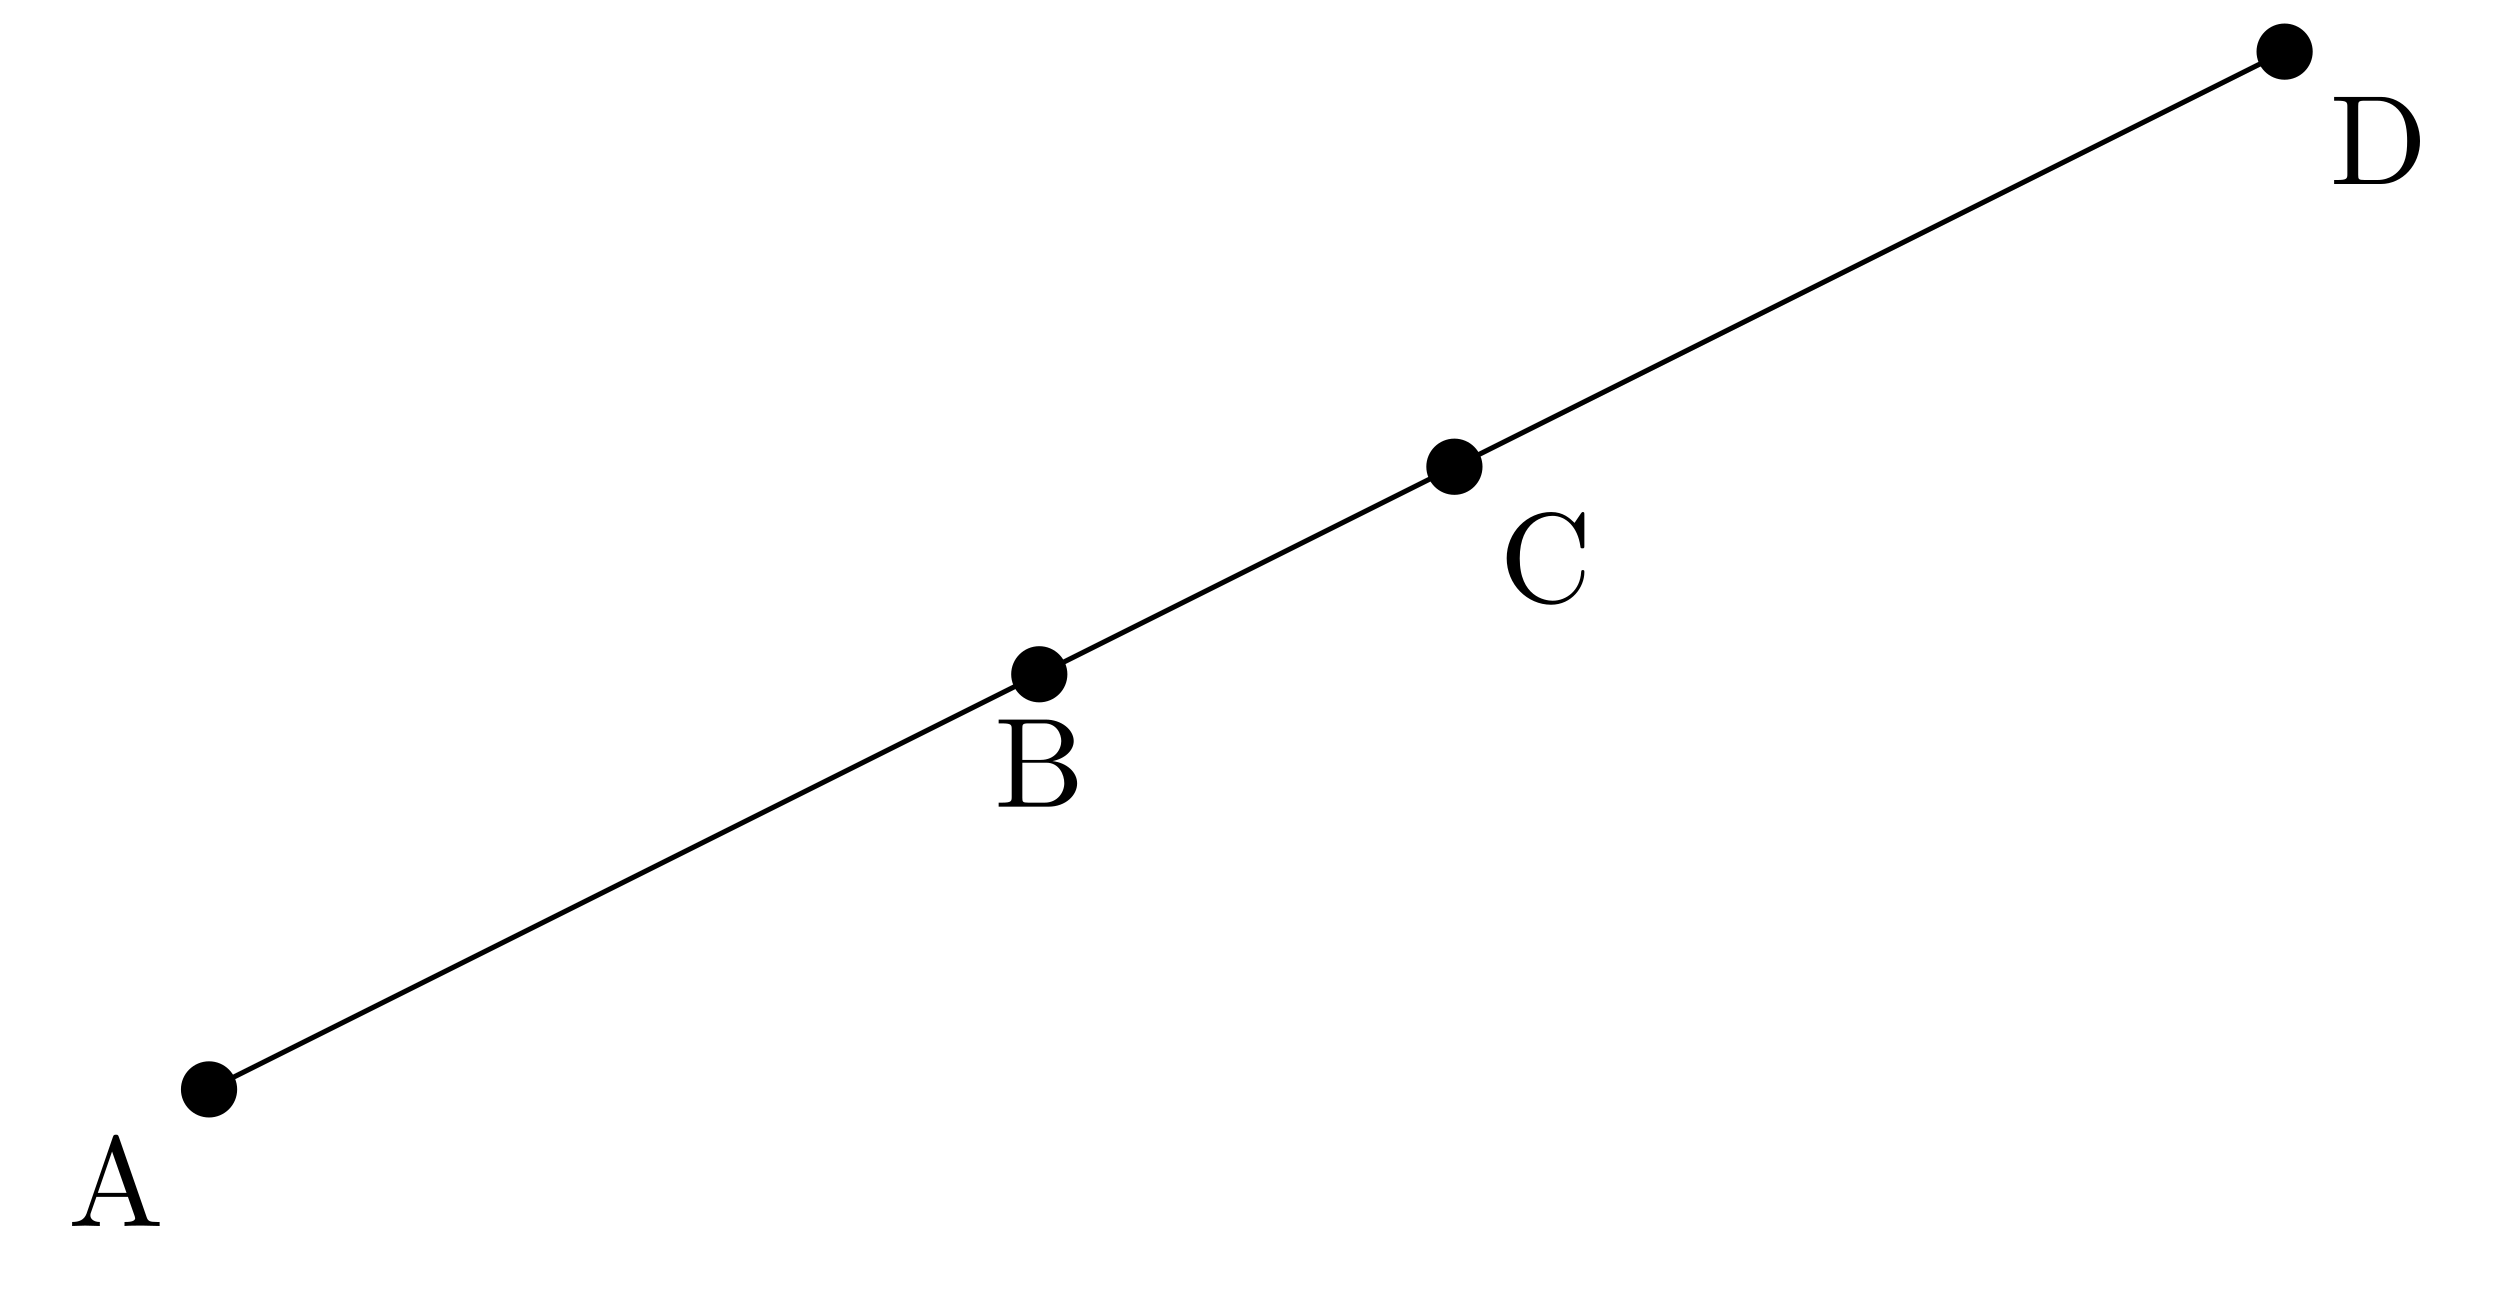
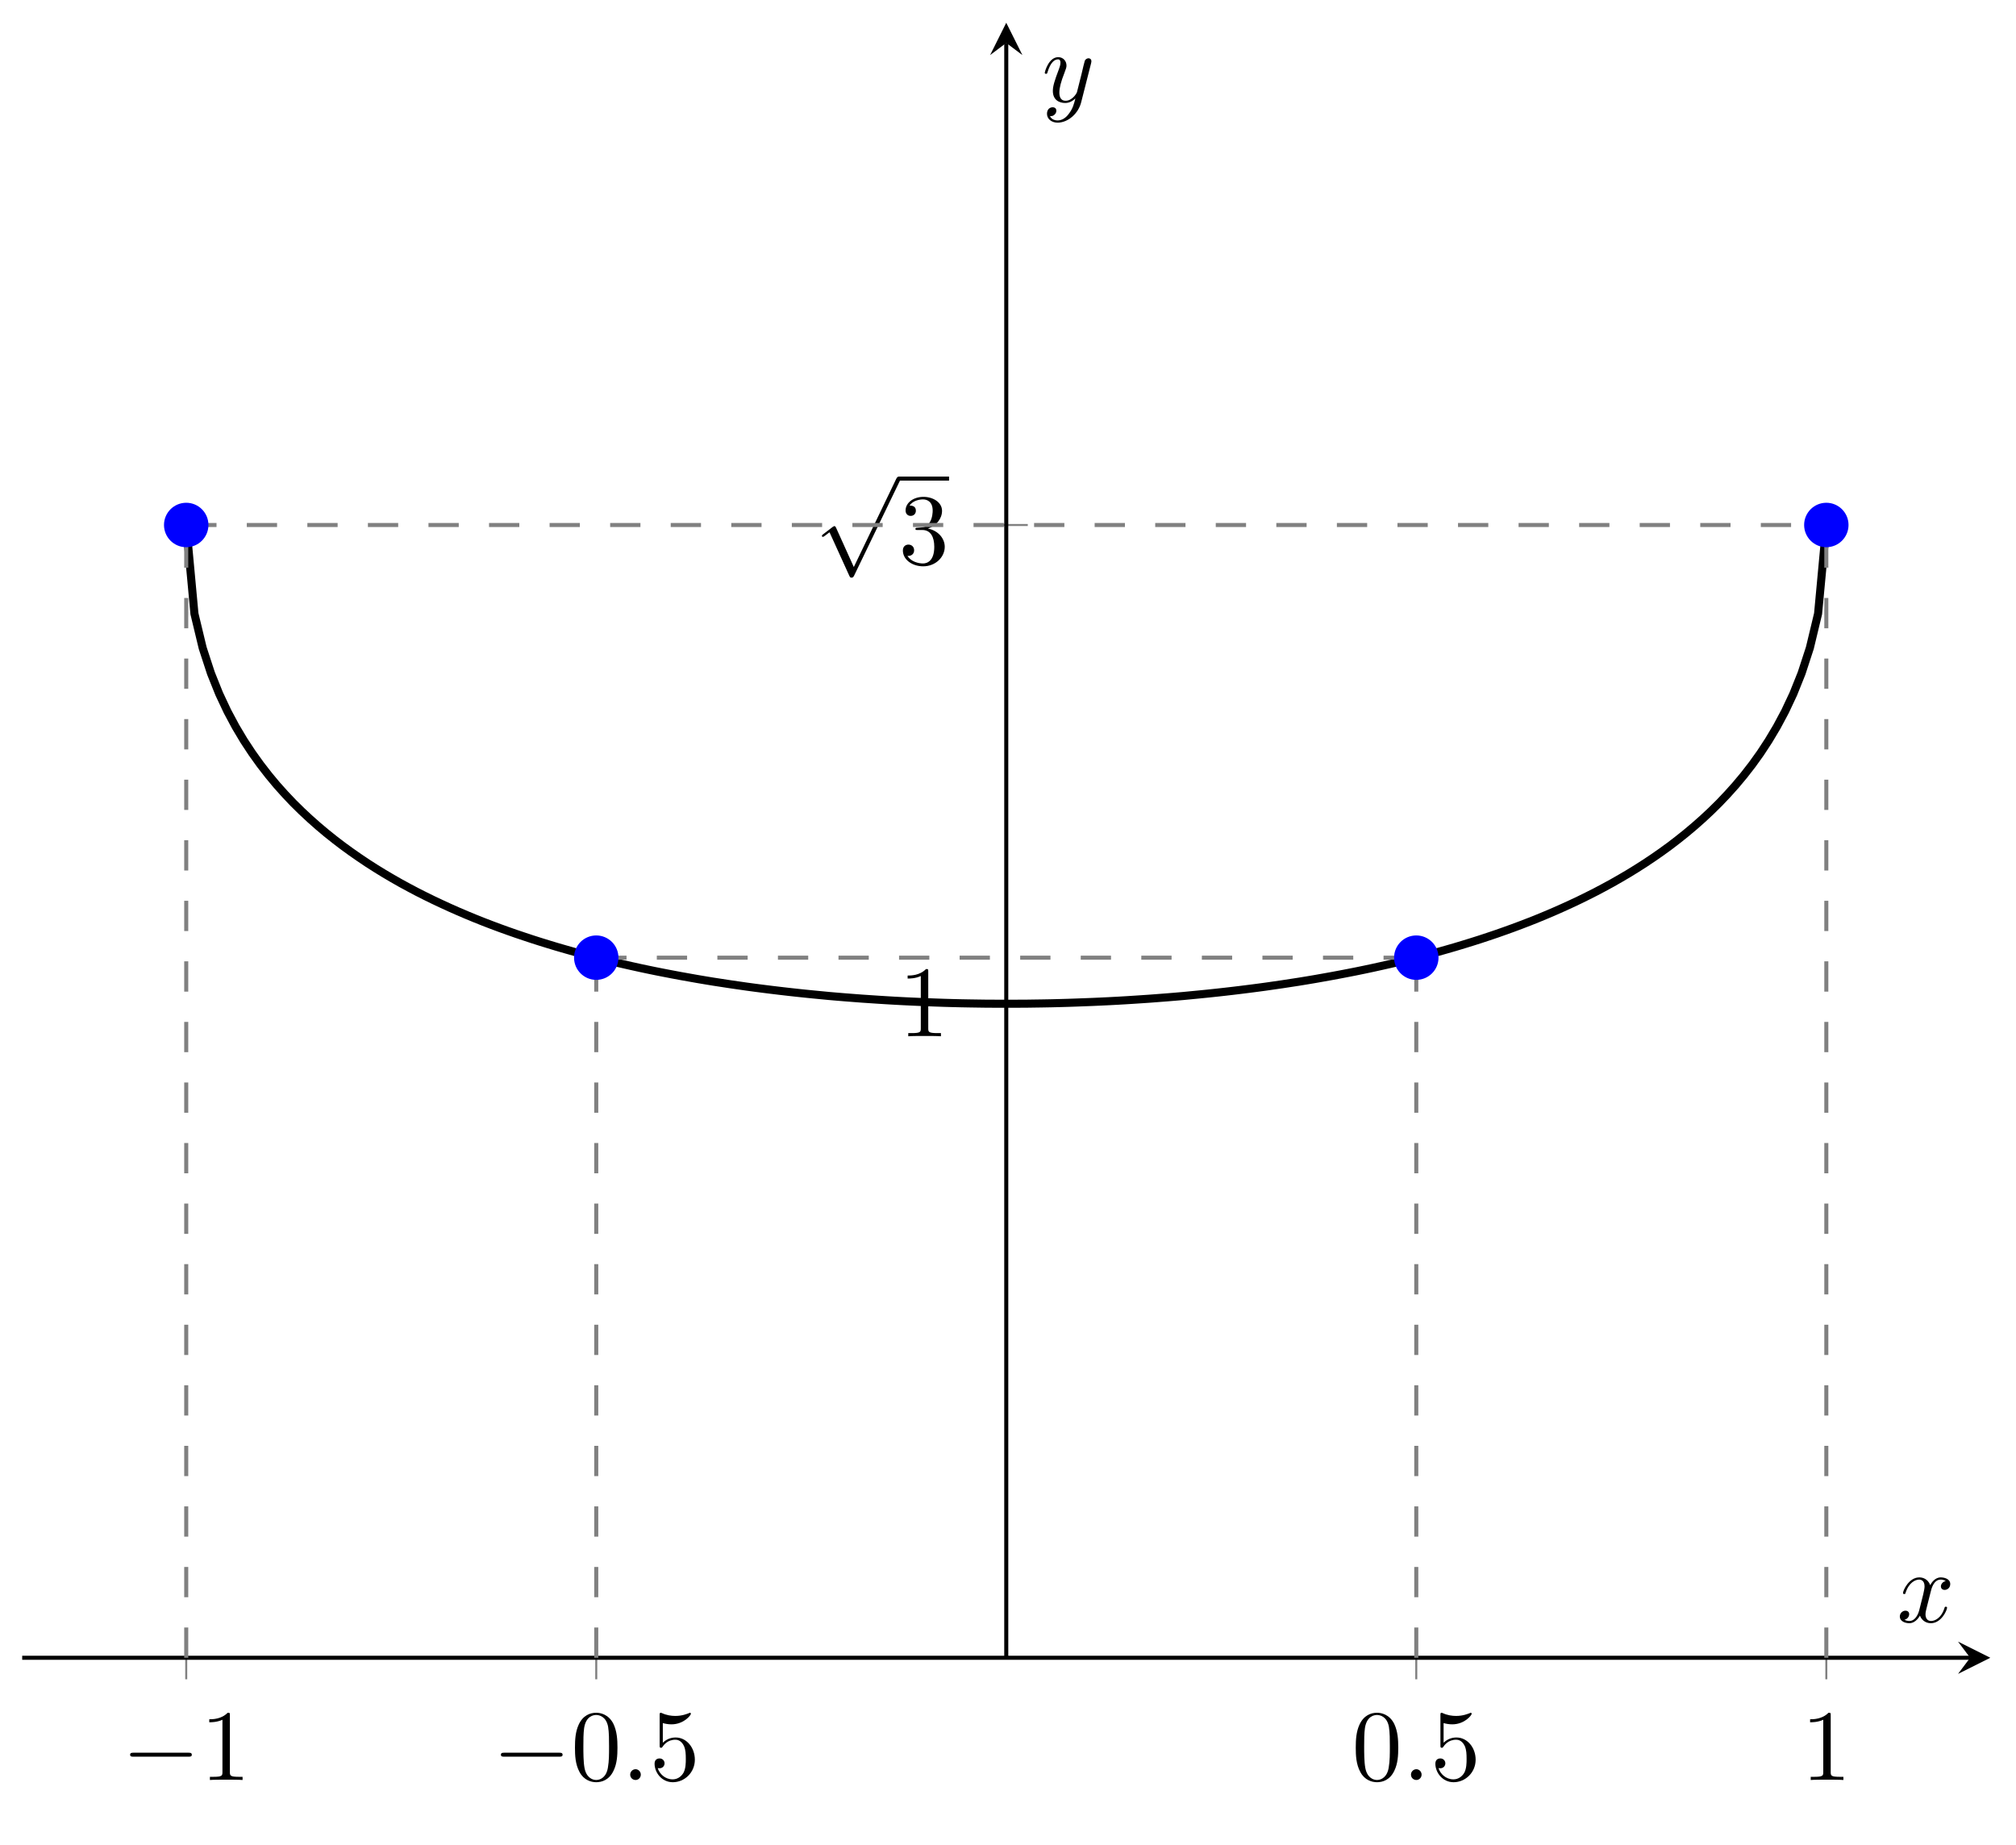
- <svg xmlns="http://www.w3.org/2000/svg" xmlns:xlink="http://www.w3.org/1999/xlink" width="194.64pt" height="100.898pt" viewBox="0 0 194.64 100.898">
+ <svg xmlns="http://www.w3.org/2000/svg" xmlns:xlink="http://www.w3.org/1999/xlink" width="198.655pt" height="181.795pt" viewBox="0 0 198.655 181.795">
  <defs>
    <g>
      <g id="glyph-0-0">
-         <path d="M 7.125 0 L 7.125 -0.312 L 6.953 -0.312 C 6.344 -0.312 6.219 -0.375 6.109 -0.703 L 3.953 -6.922 C 3.906 -7.047 3.891 -7.109 3.734 -7.109 C 3.562 -7.109 3.531 -7.062 3.484 -6.922 L 1.438 -0.969 C 1.25 -0.469 0.859 -0.312 0.312 -0.312 L 0.312 0 L 1.328 -0.031 L 2.469 0 L 2.469 -0.312 C 1.984 -0.312 1.734 -0.562 1.734 -0.812 C 1.734 -0.844 1.734 -0.938 1.75 -0.969 L 2.203 -2.266 L 4.656 -2.266 L 5.188 -0.75 C 5.203 -0.703 5.219 -0.641 5.219 -0.609 C 5.219 -0.312 4.656 -0.312 4.391 -0.312 L 4.391 0 C 4.75 -0.031 5.453 -0.031 5.828 -0.031 Z M 4.547 -2.578 L 2.312 -2.578 L 3.422 -5.797 Z M 4.547 -2.578 " />
+         <path d="M 6.562 -2.297 C 6.734 -2.297 6.906 -2.297 6.906 -2.484 C 6.906 -2.688 6.734 -2.688 6.562 -2.688 L 1.172 -2.688 C 1 -2.688 0.828 -2.688 0.828 -2.484 C 0.828 -2.297 1 -2.297 1.172 -2.297 Z M 6.562 -2.297 " />
      </g>
      <g id="glyph-0-1">
-         <path d="M 6.469 -1.812 C 6.469 -2.688 5.656 -3.422 4.547 -3.547 C 5.516 -3.734 6.203 -4.375 6.203 -5.109 C 6.203 -5.969 5.281 -6.781 4 -6.781 L 0.359 -6.781 L 0.359 -6.484 L 0.594 -6.484 C 1.359 -6.484 1.375 -6.375 1.375 -6.016 L 1.375 -0.781 C 1.375 -0.422 1.359 -0.312 0.594 -0.312 L 0.359 -0.312 L 0.359 0 L 4.25 0 C 5.578 0 6.469 -0.891 6.469 -1.812 Z M 5.234 -5.109 C 5.234 -4.469 4.75 -3.641 3.641 -3.641 L 2.203 -3.641 L 2.203 -6.078 C 2.203 -6.406 2.219 -6.484 2.688 -6.484 L 3.922 -6.484 C 4.891 -6.484 5.234 -5.641 5.234 -5.109 Z M 5.469 -1.828 C 5.469 -1.125 4.953 -0.312 3.938 -0.312 L 2.688 -0.312 C 2.219 -0.312 2.203 -0.375 2.203 -0.703 L 2.203 -3.422 L 4.078 -3.422 C 5.062 -3.422 5.469 -2.5 5.469 -1.828 Z M 5.469 -1.828 " />
+         <path d="M 3.875 8.516 L 2.125 4.641 C 2.047 4.484 2 4.484 1.969 4.484 C 1.953 4.484 1.906 4.484 1.797 4.562 L 0.859 5.281 C 0.734 5.375 0.734 5.406 0.734 5.438 C 0.734 5.484 0.75 5.547 0.828 5.547 C 0.891 5.547 1.062 5.406 1.172 5.328 C 1.219 5.281 1.375 5.172 1.484 5.094 L 3.438 9.391 C 3.516 9.562 3.562 9.562 3.656 9.562 C 3.797 9.562 3.828 9.5 3.906 9.359 L 8.422 0 C 8.484 -0.141 8.484 -0.172 8.484 -0.203 C 8.484 -0.297 8.406 -0.391 8.297 -0.391 C 8.219 -0.391 8.141 -0.344 8.062 -0.188 Z M 3.875 8.516 " />
      </g>
-       <g id="glyph-0-2">
-         <path d="M 6.609 -2.312 C 6.609 -2.422 6.609 -2.484 6.484 -2.484 C 6.375 -2.484 6.375 -2.422 6.359 -2.328 C 6.281 -0.906 5.219 -0.094 4.141 -0.094 C 3.531 -0.094 1.578 -0.422 1.578 -3.391 C 1.578 -6.359 3.516 -6.703 4.125 -6.703 C 5.203 -6.703 6.094 -5.797 6.297 -4.344 C 6.312 -4.203 6.312 -4.172 6.453 -4.172 C 6.609 -4.172 6.609 -4.203 6.609 -4.406 L 6.609 -6.766 C 6.609 -6.938 6.609 -7 6.5 -7 C 6.453 -7 6.422 -7 6.344 -6.891 L 5.844 -6.156 C 5.469 -6.516 4.969 -7 4.016 -7 C 2.156 -7 0.562 -5.422 0.562 -3.406 C 0.562 -1.344 2.172 0.219 4.016 0.219 C 5.641 0.219 6.609 -1.156 6.609 -2.312 Z M 6.609 -2.312 " />
+       <g id="glyph-1-0">
+         <path d="M 2.922 -6.375 C 2.922 -6.609 2.922 -6.625 2.703 -6.625 C 2.078 -5.984 1.203 -5.984 0.891 -5.984 L 0.891 -5.688 C 1.078 -5.688 1.672 -5.688 2.188 -5.938 L 2.188 -0.781 C 2.188 -0.422 2.156 -0.312 1.266 -0.312 L 0.953 -0.312 L 0.953 0 C 1.297 -0.031 2.156 -0.031 2.562 -0.031 C 2.953 -0.031 3.828 -0.031 4.172 0 L 4.172 -0.312 L 3.859 -0.312 C 2.953 -0.312 2.922 -0.422 2.922 -0.781 Z M 2.922 -6.375 " />
      </g>
-       <g id="glyph-0-3">
-         <path d="M 7.031 -3.344 C 7.031 -5.234 5.688 -6.781 3.984 -6.781 L 0.344 -6.781 L 0.344 -6.484 L 0.594 -6.484 C 1.344 -6.484 1.375 -6.375 1.375 -6.016 L 1.375 -0.781 C 1.375 -0.422 1.344 -0.312 0.594 -0.312 L 0.344 -0.312 L 0.344 0 L 3.984 0 C 5.656 0 7.031 -1.469 7.031 -3.344 Z M 6.031 -3.344 C 6.031 -2.234 5.844 -1.641 5.484 -1.156 C 5.281 -0.891 4.719 -0.312 3.719 -0.312 L 2.719 -0.312 C 2.25 -0.312 2.219 -0.375 2.219 -0.703 L 2.219 -6.078 C 2.219 -6.406 2.25 -6.484 2.719 -6.484 L 3.703 -6.484 C 4.328 -6.484 5.016 -6.266 5.516 -5.562 C 5.938 -4.969 6.031 -4.109 6.031 -3.344 Z M 6.031 -3.344 " />
+       <g id="glyph-1-1">
+         <path d="M 4.578 -3.188 C 4.578 -3.984 4.531 -4.781 4.188 -5.516 C 3.719 -6.469 2.906 -6.625 2.484 -6.625 C 1.891 -6.625 1.172 -6.375 0.75 -5.438 C 0.438 -4.75 0.391 -3.984 0.391 -3.188 C 0.391 -2.438 0.422 -1.547 0.844 -0.781 C 1.266 0.016 1.984 0.219 2.484 0.219 C 3.016 0.219 3.766 0.016 4.203 -0.938 C 4.531 -1.625 4.578 -2.406 4.578 -3.188 Z M 2.484 0 C 2.094 0 1.5 -0.25 1.328 -1.203 C 1.219 -1.797 1.219 -2.719 1.219 -3.297 C 1.219 -3.938 1.219 -4.594 1.297 -5.141 C 1.484 -6.312 2.234 -6.406 2.484 -6.406 C 2.812 -6.406 3.469 -6.234 3.656 -5.25 C 3.75 -4.688 3.75 -3.938 3.75 -3.297 C 3.75 -2.562 3.75 -1.875 3.641 -1.25 C 3.5 -0.297 2.922 0 2.484 0 Z M 2.484 0 " />
+       </g>
+       <g id="glyph-1-2">
+         <path d="M 4.469 -2 C 4.469 -3.188 3.656 -4.188 2.578 -4.188 C 2.094 -4.188 1.672 -4.016 1.312 -3.672 L 1.312 -5.609 C 1.516 -5.547 1.844 -5.484 2.156 -5.484 C 3.391 -5.484 4.078 -6.391 4.078 -6.516 C 4.078 -6.578 4.047 -6.625 3.984 -6.625 C 3.969 -6.625 3.953 -6.625 3.906 -6.594 C 3.703 -6.516 3.219 -6.312 2.547 -6.312 C 2.156 -6.312 1.688 -6.375 1.219 -6.594 C 1.141 -6.625 1.125 -6.625 1.109 -6.625 C 1 -6.625 1 -6.547 1 -6.375 L 1 -3.438 C 1 -3.25 1 -3.172 1.141 -3.172 C 1.219 -3.172 1.234 -3.203 1.281 -3.266 C 1.391 -3.422 1.75 -3.969 2.562 -3.969 C 3.078 -3.969 3.328 -3.5 3.406 -3.328 C 3.562 -2.953 3.578 -2.562 3.578 -2.062 C 3.578 -1.719 3.578 -1.125 3.344 -0.703 C 3.109 -0.312 2.734 -0.062 2.281 -0.062 C 1.547 -0.062 0.984 -0.594 0.812 -1.172 C 0.844 -1.172 0.875 -1.156 0.984 -1.156 C 1.312 -1.156 1.484 -1.406 1.484 -1.641 C 1.484 -1.875 1.312 -2.125 0.984 -2.125 C 0.844 -2.125 0.5 -2.062 0.5 -1.609 C 0.5 -0.75 1.188 0.219 2.297 0.219 C 3.453 0.219 4.469 -0.734 4.469 -2 Z M 4.469 -2 " />
+       </g>
+       <g id="glyph-1-3">
+         <path d="M 2.891 -3.5 C 3.703 -3.766 4.281 -4.469 4.281 -5.25 C 4.281 -6.078 3.406 -6.625 2.453 -6.625 C 1.438 -6.625 0.688 -6.031 0.688 -5.281 C 0.688 -4.953 0.906 -4.75 1.188 -4.75 C 1.5 -4.75 1.703 -4.969 1.703 -5.266 C 1.703 -5.766 1.234 -5.766 1.078 -5.766 C 1.391 -6.25 2.047 -6.375 2.406 -6.375 C 2.812 -6.375 3.359 -6.156 3.359 -5.266 C 3.359 -5.141 3.344 -4.562 3.078 -4.125 C 2.781 -3.656 2.453 -3.625 2.203 -3.609 C 2.125 -3.609 1.875 -3.578 1.812 -3.578 C 1.734 -3.578 1.656 -3.562 1.656 -3.469 C 1.656 -3.359 1.734 -3.359 1.906 -3.359 L 2.344 -3.359 C 3.156 -3.359 3.516 -2.672 3.516 -1.703 C 3.516 -0.344 2.844 -0.062 2.406 -0.062 C 1.969 -0.062 1.219 -0.234 0.875 -0.812 C 1.219 -0.766 1.531 -0.984 1.531 -1.359 C 1.531 -1.719 1.266 -1.922 0.969 -1.922 C 0.734 -1.922 0.422 -1.781 0.422 -1.344 C 0.422 -0.438 1.344 0.219 2.422 0.219 C 3.641 0.219 4.547 -0.688 4.547 -1.703 C 4.547 -2.516 3.922 -3.297 2.891 -3.5 Z M 2.891 -3.5 " />
+       </g>
+       <g id="glyph-2-0">
+         <path d="M 1.906 -0.531 C 1.906 -0.812 1.672 -1.062 1.391 -1.062 C 1.094 -1.062 0.859 -0.812 0.859 -0.531 C 0.859 -0.234 1.094 0 1.391 0 C 1.672 0 1.906 -0.234 1.906 -0.531 Z M 1.906 -0.531 " />
+       </g>
+       <g id="glyph-2-1">
+         <path d="M 3.328 -3 C 3.391 -3.266 3.609 -4.188 4.312 -4.188 C 4.359 -4.188 4.594 -4.188 4.812 -4.047 C 4.531 -4 4.328 -3.75 4.328 -3.516 C 4.328 -3.359 4.438 -3.172 4.703 -3.172 C 4.922 -3.172 5.25 -3.344 5.25 -3.75 C 5.25 -4.266 4.656 -4.406 4.312 -4.406 C 3.75 -4.406 3.391 -3.875 3.281 -3.641 C 3.031 -4.297 2.484 -4.406 2.203 -4.406 C 1.172 -4.406 0.594 -3.109 0.594 -2.859 C 0.594 -2.766 0.703 -2.766 0.719 -2.766 C 0.797 -2.766 0.828 -2.781 0.844 -2.875 C 1.188 -3.938 1.844 -4.188 2.188 -4.188 C 2.375 -4.188 2.719 -4.094 2.719 -3.516 C 2.719 -3.203 2.547 -2.531 2.188 -1.141 C 2.016 -0.531 1.672 -0.109 1.234 -0.109 C 1.172 -0.109 0.953 -0.109 0.734 -0.234 C 0.984 -0.281 1.203 -0.5 1.203 -0.781 C 1.203 -1.047 0.984 -1.125 0.844 -1.125 C 0.531 -1.125 0.281 -0.859 0.281 -0.547 C 0.281 -0.094 0.781 0.109 1.219 0.109 C 1.875 0.109 2.234 -0.594 2.266 -0.641 C 2.391 -0.281 2.75 0.109 3.344 0.109 C 4.375 0.109 4.938 -1.172 4.938 -1.422 C 4.938 -1.516 4.844 -1.516 4.812 -1.516 C 4.734 -1.516 4.703 -1.484 4.688 -1.406 C 4.359 -0.344 3.688 -0.109 3.359 -0.109 C 2.969 -0.109 2.812 -0.422 2.812 -0.766 C 2.812 -0.984 2.875 -1.203 2.984 -1.641 Z M 3.328 -3 " />
+       </g>
+       <g id="glyph-2-2">
+         <path d="M 4.844 -3.797 C 4.875 -3.938 4.875 -3.953 4.875 -4.016 C 4.875 -4.203 4.734 -4.297 4.594 -4.297 C 4.484 -4.297 4.328 -4.234 4.234 -4.078 C 4.219 -4.031 4.141 -3.719 4.094 -3.547 C 4.031 -3.281 3.969 -3.016 3.906 -2.75 L 3.453 -0.953 C 3.406 -0.812 2.984 -0.109 2.328 -0.109 C 1.828 -0.109 1.719 -0.547 1.719 -0.922 C 1.719 -1.375 1.875 -1.984 2.219 -2.859 C 2.375 -3.281 2.422 -3.391 2.422 -3.578 C 2.422 -4.031 2.094 -4.406 1.609 -4.406 C 0.656 -4.406 0.281 -2.953 0.281 -2.859 C 0.281 -2.766 0.391 -2.766 0.406 -2.766 C 0.5 -2.766 0.516 -2.781 0.562 -2.953 C 0.844 -3.875 1.234 -4.188 1.578 -4.188 C 1.656 -4.188 1.828 -4.188 1.828 -3.859 C 1.828 -3.609 1.719 -3.359 1.656 -3.172 C 1.25 -2.109 1.078 -1.547 1.078 -1.078 C 1.078 -0.188 1.703 0.109 2.297 0.109 C 2.672 0.109 3.016 -0.062 3.297 -0.344 C 3.172 0.172 3.047 0.672 2.641 1.188 C 2.391 1.531 2.016 1.828 1.547 1.828 C 1.406 1.828 0.969 1.797 0.797 1.406 C 0.953 1.406 1.078 1.406 1.219 1.281 C 1.328 1.188 1.422 1.062 1.422 0.875 C 1.422 0.562 1.156 0.531 1.062 0.531 C 0.828 0.531 0.5 0.688 0.5 1.172 C 0.5 1.672 0.938 2.047 1.547 2.047 C 2.578 2.047 3.609 1.141 3.875 0.016 Z M 4.844 -3.797 " />
      </g>
    </g>
    <clipPath id="clip-0">
-       <path clip-rule="nonzero" d="M 10 0.043 L 184 0.043 L 184 91 L 10 91 Z M 10 0.043 " />
+       <path clip-rule="nonzero" d="M 18 51 L 19 51 L 19 163.359 L 18 163.359 Z M 18 51 " />
    </clipPath>
    <clipPath id="clip-1">
-       <path clip-rule="nonzero" d="M 170 0.043 L 186 0.043 L 186 12 L 170 12 Z M 170 0.043 " />
+       <path clip-rule="nonzero" d="M 179 51 L 181 51 L 181 163.359 L 179 163.359 Z M 179 51 " />
+     </clipPath>
+     <clipPath id="clip-2">
+       <path clip-rule="nonzero" d="M 58 94 L 59 94 L 59 163.359 L 58 163.359 Z M 58 94 " />
+     </clipPath>
+     <clipPath id="clip-3">
+       <path clip-rule="nonzero" d="M 139 94 L 140 94 L 140 163.359 L 139 163.359 Z M 139 94 " />
    </clipPath>
  </defs>
-   <g clip-path="url(#clip-0)">
-     <path fill="none" stroke-width="0.399" stroke-linecap="butt" stroke-linejoin="miter" stroke="rgb(0%, 0%, 0%)" stroke-opacity="1" stroke-miterlimit="10" d="M 32.38 32.379 L 194.273 113.325 " transform="matrix(0.998154, 0, 0, -0.998154, -16.04333, 117.1357)" />
+   <path fill="none" stroke-width="0.199" stroke-linecap="butt" stroke-linejoin="miter" stroke="rgb(50%, 50%, 50%)" stroke-opacity="1" stroke-miterlimit="10" d="M 16.191 -2.126 L 16.191 2.127 M 56.664 -2.126 L 56.664 2.127 M 137.609 -2.126 L 137.609 2.127 M 178.085 -2.126 L 178.085 2.127 " transform="matrix(0.998266, 0, 0, -0.998266, 2.1882, 163.3577)" />
+   <path fill="none" stroke-width="0.199" stroke-linecap="butt" stroke-linejoin="miter" stroke="rgb(50%, 50%, 50%)" stroke-opacity="1" stroke-miterlimit="10" d="M 95.012 64.559 L 99.261 64.559 M 95.012 111.817 L 99.261 111.817 " transform="matrix(0.998266, 0, 0, -0.998266, 2.1882, 163.3577)" />
+   <path fill="none" stroke-width="0.399" stroke-linecap="butt" stroke-linejoin="miter" stroke="rgb(0%, 0%, 0%)" stroke-opacity="1" stroke-miterlimit="10" d="M -0.001 -0.002 L 192.282 -0.002 " transform="matrix(0.998266, 0, 0, -0.998266, 2.1882, 163.3577)" />
+   <path fill-rule="nonzero" fill="rgb(0%, 0%, 0%)" fill-opacity="1" d="M 196.125 163.359 L 192.941 161.766 L 194.137 163.359 L 192.941 164.949 " />
+   <path fill="none" stroke-width="0.399" stroke-linecap="butt" stroke-linejoin="miter" stroke="rgb(0%, 0%, 0%)" stroke-opacity="1" stroke-miterlimit="10" d="M 97.136 -0.002 L 97.136 159.404 " transform="matrix(0.998266, 0, 0, -0.998266, 2.1882, 163.3577)" />
+   <path fill-rule="nonzero" fill="rgb(0%, 0%, 0%)" fill-opacity="1" d="M 99.156 2.242 L 97.566 5.426 L 99.156 4.23 L 100.746 5.426 " />
+   <g fill="rgb(0%, 0%, 0%)" fill-opacity="1">
+     <use xlink:href="#glyph-0-0" x="11.995" y="175.403" />
  </g>
  <g fill="rgb(0%, 0%, 0%)" fill-opacity="1">
-     <use xlink:href="#glyph-0-0" x="5.303" y="95.451" />
+     <use xlink:href="#glyph-1-0" x="19.731" y="175.403" />
  </g>
  <g fill="rgb(0%, 0%, 0%)" fill-opacity="1">
-     <use xlink:href="#glyph-0-1" x="77.392" y="62.804" />
+     <use xlink:href="#glyph-0-0" x="48.531" y="175.403" />
  </g>
  <g fill="rgb(0%, 0%, 0%)" fill-opacity="1">
-     <use xlink:href="#glyph-0-2" x="116.743" y="46.864" />
+     <use xlink:href="#glyph-1-1" x="56.266" y="175.403" />
  </g>
  <g fill="rgb(0%, 0%, 0%)" fill-opacity="1">
-     <use xlink:href="#glyph-0-3" x="181.381" y="14.326" />
+     <use xlink:href="#glyph-2-0" x="61.239" y="175.403" />
  </g>
-   <path fill-rule="nonzero" fill="rgb(0%, 0%, 0%)" fill-opacity="1" stroke-width="0.399" stroke-linecap="butt" stroke-linejoin="miter" stroke="rgb(0%, 0%, 0%)" stroke-opacity="1" stroke-miterlimit="10" d="M 34.372 32.379 C 34.372 33.479 33.48 34.371 32.38 34.371 C 31.277 34.371 30.385 33.479 30.385 32.379 C 30.385 31.279 31.277 30.387 32.38 30.387 C 33.48 30.387 34.372 31.279 34.372 32.379 Z M 34.372 32.379 " transform="matrix(0.998154, 0, 0, -0.998154, -16.04333, 117.1357)" />
-   <path fill-rule="nonzero" fill="rgb(0%, 0%, 0%)" fill-opacity="1" stroke-width="0.399" stroke-linecap="butt" stroke-linejoin="miter" stroke="rgb(0%, 0%, 0%)" stroke-opacity="1" stroke-miterlimit="10" d="M 99.129 64.759 C 99.129 65.859 98.236 66.751 97.137 66.751 C 96.037 66.751 95.145 65.859 95.145 64.759 C 95.145 63.659 96.037 62.767 97.137 62.767 C 98.236 62.767 99.129 63.659 99.129 64.759 Z M 99.129 64.759 " transform="matrix(0.998154, 0, 0, -0.998154, -16.04333, 117.1357)" />
-   <path fill-rule="nonzero" fill="rgb(0%, 0%, 0%)" fill-opacity="1" stroke-width="0.399" stroke-linecap="butt" stroke-linejoin="miter" stroke="rgb(0%, 0%, 0%)" stroke-opacity="1" stroke-miterlimit="10" d="M 131.509 80.949 C 131.509 82.049 130.616 82.941 129.517 82.941 C 128.417 82.941 127.525 82.049 127.525 80.949 C 127.525 79.846 128.417 78.953 129.517 78.953 C 130.616 78.953 131.509 79.846 131.509 80.949 Z M 131.509 80.949 " transform="matrix(0.998154, 0, 0, -0.998154, -16.04333, 117.1357)" />
-   <path fill-rule="nonzero" fill="rgb(0%, 0%, 0%)" fill-opacity="1" d="M 179.859 4.02 C 179.859 2.922 178.969 2.031 177.871 2.031 C 176.773 2.031 175.883 2.922 175.883 4.02 C 175.883 5.117 176.773 6.008 177.871 6.008 C 178.969 6.008 179.859 5.117 179.859 4.02 Z M 179.859 4.02 " />
+   <g fill="rgb(0%, 0%, 0%)" fill-opacity="1">
+     <use xlink:href="#glyph-1-2" x="64.001" y="175.403" />
+   </g>
+   <g fill="rgb(0%, 0%, 0%)" fill-opacity="1">
+     <use xlink:href="#glyph-1-1" x="133.205" y="175.403" />
+   </g>
+   <g fill="rgb(0%, 0%, 0%)" fill-opacity="1">
+     <use xlink:href="#glyph-2-0" x="138.177" y="175.403" />
+   </g>
+   <g fill="rgb(0%, 0%, 0%)" fill-opacity="1">
+     <use xlink:href="#glyph-1-2" x="140.939" y="175.403" />
+   </g>
+   <g fill="rgb(0%, 0%, 0%)" fill-opacity="1">
+     <use xlink:href="#glyph-1-0" x="177.475" y="175.403" />
+   </g>
+   <g fill="rgb(0%, 0%, 0%)" fill-opacity="1">
+     <use xlink:href="#glyph-1-0" x="88.547" y="102.116" />
+   </g>
+   <g fill="rgb(0%, 0%, 0%)" fill-opacity="1">
+     <use xlink:href="#glyph-0-1" x="80.259" y="47.36" />
+   </g>
+   <path fill="none" stroke-width="0.398" stroke-linecap="butt" stroke-linejoin="miter" stroke="rgb(0%, 0%, 0%)" stroke-opacity="1" stroke-miterlimit="10" d="M -0 0.001 L 4.981 0.001 " transform="matrix(0.998266, 0, 0, -0.998266, 88.54722, 47.16145)" />
+   <g fill="rgb(0%, 0%, 0%)" fill-opacity="1">
+     <use xlink:href="#glyph-1-3" x="88.547" y="55.587" />
+   </g>
+   <path fill="none" stroke-width="0.797" stroke-linecap="butt" stroke-linejoin="miter" stroke="rgb(0%, 0%, 0%)" stroke-opacity="1" stroke-miterlimit="10" d="M 16.191 111.817 L 17.001 103.06 L 17.815 99.679 L 18.629 97.186 L 19.443 95.155 L 20.257 93.422 L 21.071 91.9 L 21.885 90.534 L 22.699 89.298 L 23.513 88.163 L 24.327 87.114 L 25.137 86.14 L 25.951 85.232 L 26.764 84.375 L 27.578 83.573 L 28.392 82.814 L 29.206 82.094 L 30.02 81.409 L 30.834 80.759 L 31.648 80.137 L 32.462 79.546 L 33.276 78.979 L 34.086 78.435 L 34.9 77.915 L 35.714 77.414 L 36.527 76.936 L 37.341 76.471 L 38.155 76.029 L 38.969 75.598 L 39.783 75.187 L 40.597 74.788 L 41.411 74.405 L 42.221 74.033 L 43.035 73.673 L 43.849 73.325 L 44.663 72.988 L 45.477 72.663 L 46.29 72.35 L 47.104 72.045 L 47.918 71.752 L 48.732 71.466 L 49.546 71.192 L 50.36 70.922 L 51.17 70.664 L 51.984 70.413 L 52.798 70.167 L 53.612 69.932 L 54.426 69.701 L 55.24 69.482 L 56.054 69.267 L 56.867 69.056 L 58.495 68.656 L 59.309 68.469 L 60.119 68.285 L 60.933 68.105 L 61.747 67.932 L 62.561 67.764 L 63.375 67.604 L 64.189 67.447 L 65.003 67.295 L 66.63 67.005 L 67.444 66.868 L 68.254 66.735 L 69.882 66.485 L 71.51 66.25 L 72.324 66.14 L 73.138 66.035 L 73.952 65.933 L 74.766 65.835 L 75.58 65.741 L 76.393 65.651 L 77.203 65.565 L 78.017 65.483 L 79.645 65.326 L 80.459 65.256 L 81.273 65.189 L 82.901 65.064 L 84.529 64.955 L 85.343 64.904 L 86.153 64.857 L 86.966 64.814 L 87.78 64.775 L 88.594 64.739 L 90.222 64.677 L 91.036 64.649 L 91.85 64.626 L 92.664 64.606 L 93.478 64.591 L 94.288 64.579 L 95.102 64.567 L 96.729 64.559 L 97.543 64.559 L 99.171 64.567 L 100.799 64.591 L 101.613 64.606 L 102.427 64.626 L 103.237 64.649 L 104.051 64.677 L 105.679 64.739 L 106.493 64.775 L 107.306 64.814 L 108.12 64.857 L 108.934 64.904 L 109.748 64.955 L 110.562 65.009 L 111.372 65.064 L 113 65.189 L 113.814 65.256 L 114.628 65.326 L 116.256 65.483 L 117.069 65.565 L 117.883 65.651 L 118.697 65.741 L 119.511 65.835 L 120.321 65.933 L 121.135 66.035 L 121.949 66.14 L 122.763 66.25 L 124.391 66.485 L 126.019 66.735 L 126.832 66.868 L 127.646 67.005 L 128.46 67.15 L 129.27 67.295 L 130.084 67.447 L 130.898 67.604 L 131.712 67.764 L 132.526 67.932 L 133.34 68.105 L 134.154 68.285 L 134.968 68.469 L 135.782 68.656 L 136.595 68.856 L 137.405 69.056 L 138.219 69.267 L 139.033 69.482 L 139.847 69.701 L 140.661 69.932 L 141.475 70.167 L 142.289 70.413 L 143.103 70.664 L 143.917 70.922 L 144.731 71.192 L 145.545 71.466 L 146.355 71.752 L 147.169 72.045 L 147.982 72.35 L 148.796 72.663 L 149.61 72.988 L 150.424 73.325 L 151.238 73.673 L 152.052 74.033 L 152.866 74.405 L 153.68 74.788 L 154.49 75.187 L 155.304 75.598 L 156.118 76.029 L 156.932 76.471 L 157.745 76.936 L 158.559 77.414 L 159.373 77.915 L 160.187 78.435 L 161.001 78.979 L 161.815 79.546 L 162.629 80.137 L 163.439 80.759 L 164.253 81.409 L 165.067 82.094 L 165.881 82.814 L 166.695 83.573 L 167.508 84.375 L 168.322 85.232 L 169.136 86.14 L 169.95 87.114 L 170.764 88.163 L 171.578 89.298 L 172.388 90.534 L 173.202 91.9 L 174.016 93.422 L 174.83 95.155 L 175.644 97.186 L 176.458 99.679 L 177.271 103.06 L 178.085 111.817 " transform="matrix(0.998266, 0, 0, -0.998266, 2.1882, 163.3577)" />
+   <g clip-path="url(#clip-0)">
+     <path fill="none" stroke-width="0.399" stroke-linecap="butt" stroke-linejoin="miter" stroke="rgb(50%, 50%, 50%)" stroke-opacity="1" stroke-dasharray="2.989 2.989" stroke-miterlimit="10" d="M 16.191 -0.002 L 16.191 111.817 " transform="matrix(0.998266, 0, 0, -0.998266, 2.1882, 163.3577)" />
+   </g>
  <g clip-path="url(#clip-1)">
-     <path fill="none" stroke-width="0.399" stroke-linecap="butt" stroke-linejoin="miter" stroke="rgb(0%, 0%, 0%)" stroke-opacity="1" stroke-miterlimit="10" d="M 196.265 113.325 C 196.265 114.425 195.373 115.317 194.273 115.317 C 193.173 115.317 192.281 114.425 192.281 113.325 C 192.281 112.226 193.173 111.333 194.273 111.333 C 195.373 111.333 196.265 112.226 196.265 113.325 Z M 196.265 113.325 " transform="matrix(0.998154, 0, 0, -0.998154, -16.04333, 117.1357)" />
+     <path fill="none" stroke-width="0.399" stroke-linecap="butt" stroke-linejoin="miter" stroke="rgb(50%, 50%, 50%)" stroke-opacity="1" stroke-dasharray="2.989 2.989" stroke-miterlimit="10" d="M 178.085 -0.002 L 178.085 111.817 " transform="matrix(0.998266, 0, 0, -0.998266, 2.1882, 163.3577)" />
+   </g>
+   <g clip-path="url(#clip-2)">
+     <path fill="none" stroke-width="0.399" stroke-linecap="butt" stroke-linejoin="miter" stroke="rgb(50%, 50%, 50%)" stroke-opacity="1" stroke-dasharray="2.989 2.989" stroke-miterlimit="10" d="M 56.664 -0.002 L 56.664 69.106 " transform="matrix(0.998266, 0, 0, -0.998266, 2.1882, 163.3577)" />
+   </g>
+   <g clip-path="url(#clip-3)">
+     <path fill="none" stroke-width="0.399" stroke-linecap="butt" stroke-linejoin="miter" stroke="rgb(50%, 50%, 50%)" stroke-opacity="1" stroke-dasharray="2.989 2.989" stroke-miterlimit="10" d="M 137.609 -0.002 L 137.609 69.106 " transform="matrix(0.998266, 0, 0, -0.998266, 2.1882, 163.3577)" />
+   </g>
+   <path fill="none" stroke-width="0.399" stroke-linecap="butt" stroke-linejoin="miter" stroke="rgb(50%, 50%, 50%)" stroke-opacity="1" stroke-dasharray="2.989 2.989" stroke-miterlimit="10" d="M 16.191 111.817 L 178.085 111.817 " transform="matrix(0.998266, 0, 0, -0.998266, 2.1882, 163.3577)" />
+   <path fill="none" stroke-width="0.399" stroke-linecap="butt" stroke-linejoin="miter" stroke="rgb(50%, 50%, 50%)" stroke-opacity="1" stroke-dasharray="2.989 2.989" stroke-miterlimit="10" d="M 56.664 69.106 L 137.609 69.106 " transform="matrix(0.998266, 0, 0, -0.998266, 2.1882, 163.3577)" />
+   <path fill-rule="nonzero" fill="rgb(0%, 0%, 100%)" fill-opacity="1" stroke-width="0.399" stroke-linecap="butt" stroke-linejoin="miter" stroke="rgb(0%, 0%, 100%)" stroke-opacity="1" stroke-miterlimit="10" d="M 18.183 111.821 C 18.183 112.921 17.291 113.813 16.191 113.813 C 15.088 113.813 14.196 112.921 14.196 111.821 C 14.196 110.718 15.088 109.825 16.191 109.825 C 17.291 109.825 18.183 110.718 18.183 111.821 Z M 18.183 111.821 " transform="matrix(0.998266, 0, 0, -0.998266, 2.1882, 163.3577)" />
+   <path fill-rule="nonzero" fill="rgb(0%, 0%, 100%)" fill-opacity="1" stroke-width="0.399" stroke-linecap="butt" stroke-linejoin="miter" stroke="rgb(0%, 0%, 100%)" stroke-opacity="1" stroke-miterlimit="10" d="M 180.077 111.821 C 180.077 112.921 179.185 113.813 178.085 113.813 C 176.986 113.813 176.094 112.921 176.094 111.821 C 176.094 110.718 176.986 109.825 178.085 109.825 C 179.185 109.825 180.077 110.718 180.077 111.821 Z M 180.077 111.821 " transform="matrix(0.998266, 0, 0, -0.998266, 2.1882, 163.3577)" />
+   <path fill-rule="nonzero" fill="rgb(0%, 0%, 100%)" fill-opacity="1" stroke-width="0.399" stroke-linecap="butt" stroke-linejoin="miter" stroke="rgb(0%, 0%, 100%)" stroke-opacity="1" stroke-miterlimit="10" d="M 58.656 69.11 C 58.656 70.21 57.764 71.102 56.664 71.102 C 55.564 71.102 54.672 70.21 54.672 69.11 C 54.672 68.007 55.564 67.115 56.664 67.115 C 57.764 67.115 58.656 68.007 58.656 69.11 Z M 58.656 69.11 " transform="matrix(0.998266, 0, 0, -0.998266, 2.1882, 163.3577)" />
+   <path fill-rule="nonzero" fill="rgb(0%, 0%, 100%)" fill-opacity="1" stroke-width="0.399" stroke-linecap="butt" stroke-linejoin="miter" stroke="rgb(0%, 0%, 100%)" stroke-opacity="1" stroke-miterlimit="10" d="M 139.605 69.11 C 139.605 70.21 138.712 71.102 137.609 71.102 C 136.509 71.102 135.617 70.21 135.617 69.11 C 135.617 68.007 136.509 67.115 137.609 67.115 C 138.712 67.115 139.605 68.007 139.605 69.11 Z M 139.605 69.11 " transform="matrix(0.998266, 0, 0, -0.998266, 2.1882, 163.3577)" />
+   <g fill="rgb(0%, 0%, 0%)" fill-opacity="1">
+     <use xlink:href="#glyph-2-1" x="186.925" y="159.844" />
+   </g>
+   <g fill="rgb(0%, 0%, 0%)" fill-opacity="1">
+     <use xlink:href="#glyph-2-2" x="102.669" y="10.039" />
  </g>
</svg>
